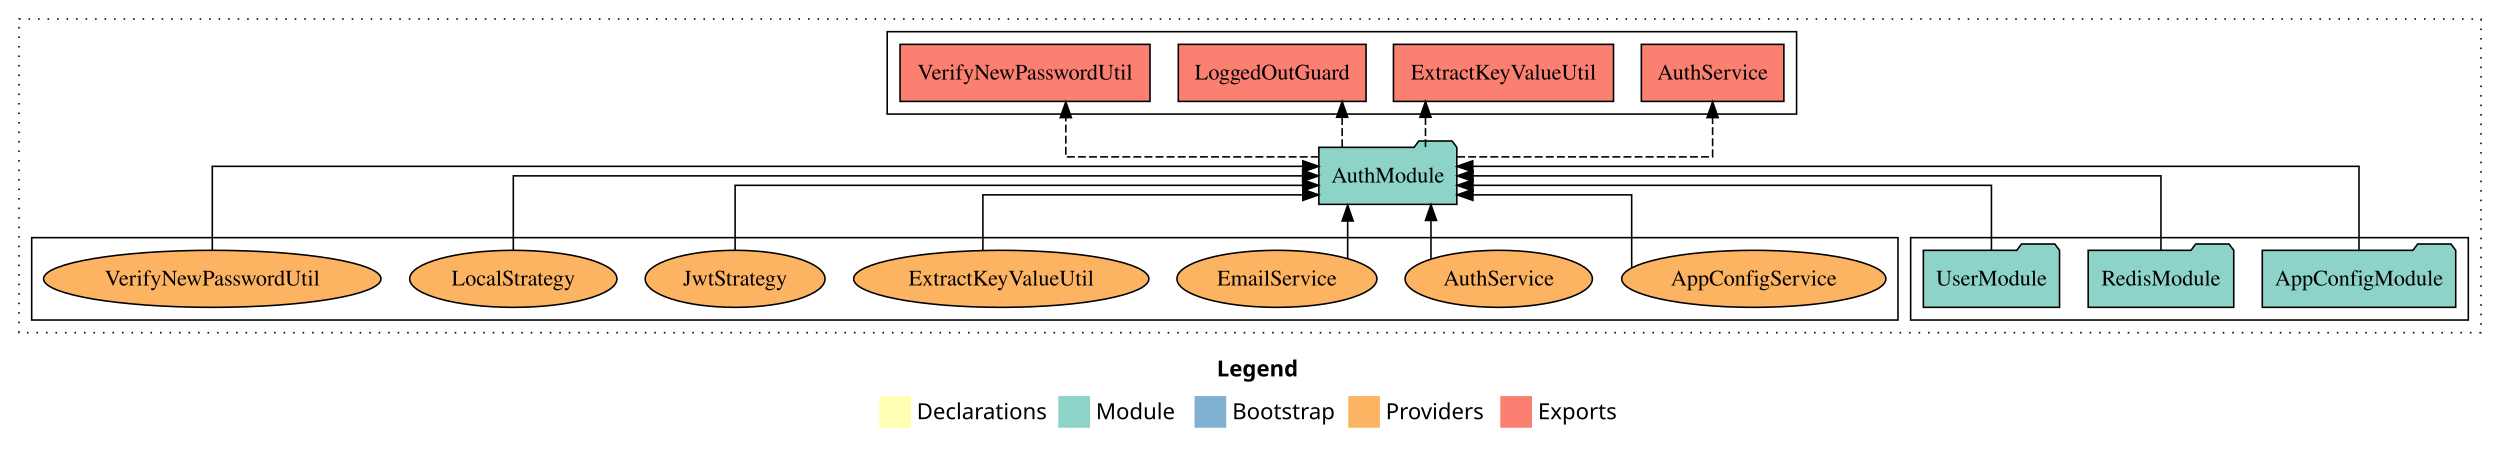
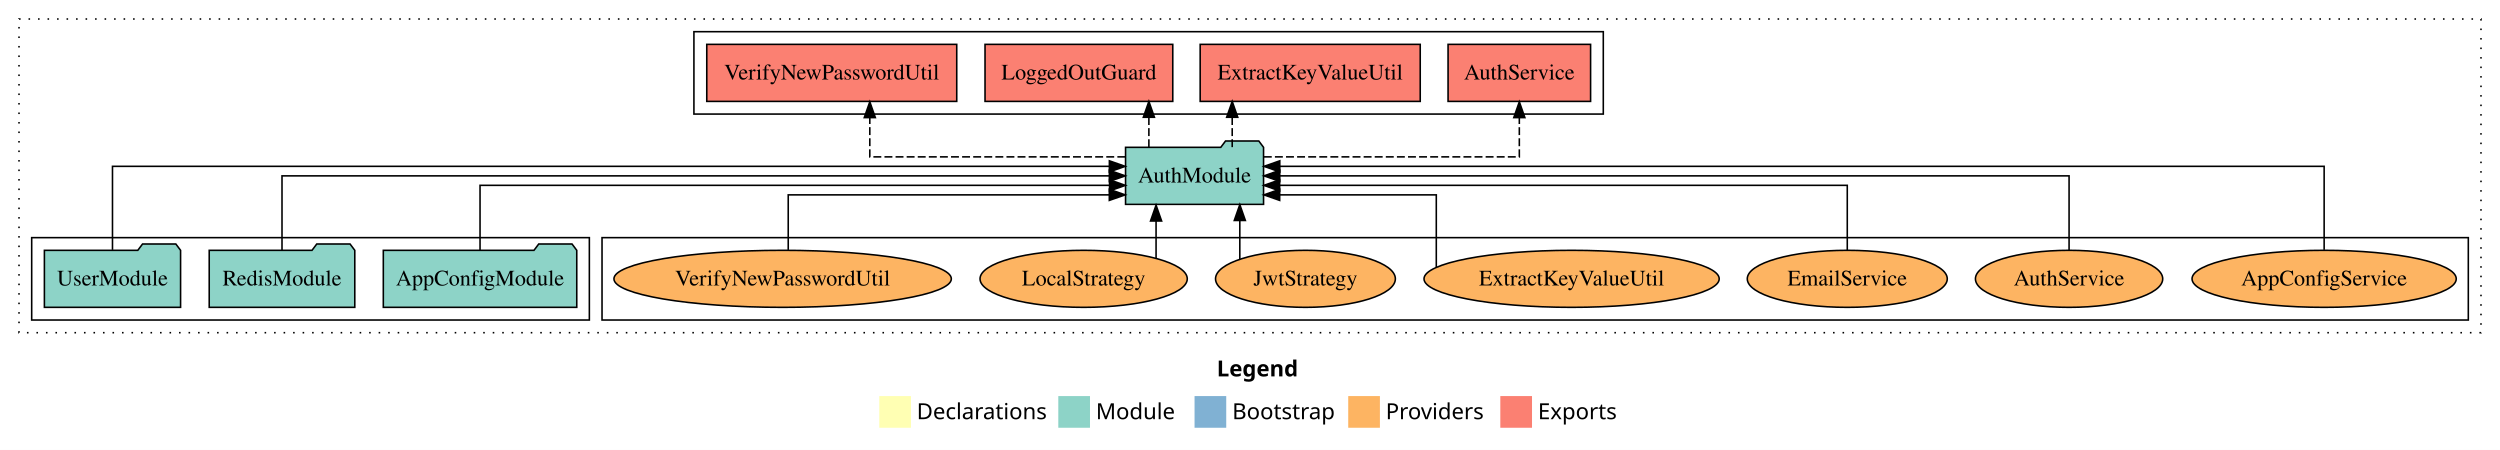
<svg xmlns="http://www.w3.org/2000/svg" width="1578pt" height="284pt" viewBox="0.00 0.00 1578.00 284.00">
  <g id="graph0" class="graph" transform="scale(1 1) rotate(0) translate(4 280)">
    <polygon fill="white" stroke="transparent" points="-4,4 -4,-280 1574,-280 1574,4 -4,4" />
    <text text-anchor="start" x="764.01" y="-42.4" font-family="sans-serif" font-weight="bold" font-size="14.00">Legend</text>
    <polygon fill="#ffffb3" stroke="transparent" points="551,-10 551,-30 571,-30 571,-10 551,-10" />
    <text text-anchor="start" x="574.63" y="-15.4" font-family="sans-serif" font-size="14.00">  Declarations</text>
    <polygon fill="#8dd3c7" stroke="transparent" points="664,-10 664,-30 684,-30 684,-10 664,-10" />
    <text text-anchor="start" x="687.73" y="-15.4" font-family="sans-serif" font-size="14.00">  Module</text>
    <polygon fill="#80b1d3" stroke="transparent" points="750,-10 750,-30 770,-30 770,-10 750,-10" />
    <text text-anchor="start" x="773.78" y="-15.4" font-family="sans-serif" font-size="14.00">  Bootstrap</text>
    <polygon fill="#fdb462" stroke="transparent" points="847,-10 847,-30 867,-30 867,-10 847,-10" />
    <text text-anchor="start" x="870.67" y="-15.4" font-family="sans-serif" font-size="14.00">  Providers</text>
    <polygon fill="#fb8072" stroke="transparent" points="943,-10 943,-30 963,-30 963,-10 943,-10" />
    <text text-anchor="start" x="966.73" y="-15.4" font-family="sans-serif" font-size="14.00">  Exports</text>
    <g id="clust1" class="cluster">
      <polygon fill="none" stroke="black" stroke-dasharray="1,5" points="8,-70 8,-268 1562,-268 1562,-70 8,-70" />
    </g>
-     <g id="clust3" class="cluster">
-       <polygon fill="none" stroke="black" points="1202,-78 1202,-130 1554,-130 1554,-78 1202,-78" />
-     </g>
    <g id="clust6" class="cluster">
-       <polygon fill="none" stroke="black" points="16,-78 16,-130 1194,-130 1194,-78 16,-78" />
+       <polygon fill="none" stroke="black" points="376,-78 376,-130 1554,-130 1554,-78 376,-78" />
    </g>
    <g id="clust4" class="cluster">
-       <polygon fill="none" stroke="black" points="556,-208 556,-260 1130,-260 1130,-208 556,-208" />
+       <polygon fill="none" stroke="black" points="434,-208 434,-260 1008,-260 1008,-208 434,-208" />
+     </g>
+     <g id="clust3" class="cluster">
+       <polygon fill="none" stroke="black" points="16,-78 16,-130 368,-130 368,-78 16,-78" />
    </g>
    <g id="node1" class="node">
-       <polygon fill="#8dd3c7" stroke="black" points="1546.05,-122 1543.05,-126 1522.05,-126 1519.05,-122 1423.95,-122 1423.95,-86 1546.05,-86 1546.05,-122" />
-       <text text-anchor="middle" x="1485" y="-99.8" font-family="Times,serif" font-size="14.00">AppConfigModule</text>
+       <polygon fill="#8dd3c7" stroke="black" points="360.05,-122 357.05,-126 336.05,-126 333.05,-122 237.95,-122 237.95,-86 360.05,-86 360.05,-122" />
+       <text text-anchor="middle" x="299" y="-99.8" font-family="Times,serif" font-size="14.00">AppConfigModule</text>
    </g>
    <g id="node4" class="node">
-       <polygon fill="#8dd3c7" stroke="black" points="915.55,-187 912.55,-191 891.55,-191 888.55,-187 828.45,-187 828.45,-151 915.55,-151 915.55,-187" />
-       <text text-anchor="middle" x="872" y="-164.8" font-family="Times,serif" font-size="14.00">AuthModule</text>
+       <polygon fill="#8dd3c7" stroke="black" points="793.55,-187 790.55,-191 769.55,-191 766.55,-187 706.45,-187 706.45,-151 793.55,-151 793.55,-187" />
+       <text text-anchor="middle" x="750" y="-164.8" font-family="Times,serif" font-size="14.00">AuthModule</text>
    </g>
    <g id="edge1" class="edge">
-       <path fill="none" stroke="black" d="M1485,-122.28C1485,-143.32 1485,-175 1485,-175 1485,-175 925.59,-175 925.59,-175" />
-       <polygon fill="black" stroke="black" points="925.59,-171.5 915.59,-175 925.59,-178.5 925.59,-171.5" />
+       <path fill="none" stroke="black" d="M299,-122.02C299,-139.37 299,-163 299,-163 299,-163 696.35,-163 696.35,-163" />
+       <polygon fill="black" stroke="black" points="696.35,-166.5 706.35,-163 696.35,-159.5 696.35,-166.5" />
    </g>
    <g id="node2" class="node">
-       <polygon fill="#8dd3c7" stroke="black" points="1405.94,-122 1402.94,-126 1381.94,-126 1378.94,-122 1314.06,-122 1314.06,-86 1405.94,-86 1405.94,-122" />
-       <text text-anchor="middle" x="1360" y="-99.8" font-family="Times,serif" font-size="14.00">RedisModule</text>
+       <polygon fill="#8dd3c7" stroke="black" points="219.94,-122 216.94,-126 195.94,-126 192.94,-122 128.06,-122 128.06,-86 219.94,-86 219.94,-122" />
+       <text text-anchor="middle" x="174" y="-99.8" font-family="Times,serif" font-size="14.00">RedisModule</text>
    </g>
    <g id="edge2" class="edge">
-       <path fill="none" stroke="black" d="M1360,-122.11C1360,-141.34 1360,-169 1360,-169 1360,-169 925.74,-169 925.74,-169" />
-       <polygon fill="black" stroke="black" points="925.74,-165.5 915.74,-169 925.74,-172.5 925.74,-165.5" />
+       <path fill="none" stroke="black" d="M174,-122.11C174,-141.34 174,-169 174,-169 174,-169 696.23,-169 696.23,-169" />
+       <polygon fill="black" stroke="black" points="696.23,-172.5 706.23,-169 696.23,-165.5 696.23,-172.5" />
    </g>
    <g id="node3" class="node">
-       <polygon fill="#8dd3c7" stroke="black" points="1295.98,-122 1292.98,-126 1271.98,-126 1268.98,-122 1210.02,-122 1210.02,-86 1295.98,-86 1295.98,-122" />
-       <text text-anchor="middle" x="1253" y="-99.8" font-family="Times,serif" font-size="14.00">UserModule</text>
+       <polygon fill="#8dd3c7" stroke="black" points="109.98,-122 106.98,-126 85.98,-126 82.98,-122 24.02,-122 24.02,-86 109.98,-86 109.98,-122" />
+       <text text-anchor="middle" x="67" y="-99.8" font-family="Times,serif" font-size="14.00">UserModule</text>
    </g>
    <g id="edge3" class="edge">
-       <path fill="none" stroke="black" d="M1253,-122.02C1253,-139.37 1253,-163 1253,-163 1253,-163 925.71,-163 925.71,-163" />
-       <polygon fill="black" stroke="black" points="925.71,-159.5 915.71,-163 925.71,-166.5 925.71,-159.5" />
+       <path fill="none" stroke="black" d="M67,-122.28C67,-143.32 67,-175 67,-175 67,-175 696.24,-175 696.24,-175" />
+       <polygon fill="black" stroke="black" points="696.24,-178.5 706.24,-175 696.24,-171.5 696.24,-178.5" />
    </g>
    <g id="node5" class="node">
-       <polygon fill="#fb8072" stroke="black" points="1121.98,-252 1032.02,-252 1032.02,-216 1121.98,-216 1121.98,-252" />
-       <text text-anchor="middle" x="1077" y="-229.8" font-family="Times,serif" font-size="14.00">AuthService </text>
+       <polygon fill="#fb8072" stroke="black" points="999.98,-252 910.02,-252 910.02,-216 999.98,-216 999.98,-252" />
+       <text text-anchor="middle" x="955" y="-229.8" font-family="Times,serif" font-size="14.00">AuthService </text>
    </g>
    <g id="edge4" class="edge">
-       <path fill="none" stroke="black" stroke-dasharray="5,2" d="M915.73,-181C975.93,-181 1077,-181 1077,-181 1077,-181 1077,-205.76 1077,-205.76" />
-       <polygon fill="black" stroke="black" points="1073.5,-205.76 1077,-215.76 1080.5,-205.76 1073.5,-205.76" />
+       <path fill="none" stroke="black" stroke-dasharray="5,2" d="M793.73,-181C853.93,-181 955,-181 955,-181 955,-181 955,-205.76 955,-205.76" />
+       <polygon fill="black" stroke="black" points="951.5,-205.76 955,-215.76 958.5,-205.76 951.5,-205.76" />
    </g>
    <g id="node6" class="node">
-       <polygon fill="#fb8072" stroke="black" points="1014.45,-252 875.55,-252 875.55,-216 1014.45,-216 1014.45,-252" />
-       <text text-anchor="middle" x="945" y="-229.8" font-family="Times,serif" font-size="14.00">ExtractKeyValueUtil </text>
+       <polygon fill="#fb8072" stroke="black" points="892.45,-252 753.55,-252 753.55,-216 892.45,-216 892.45,-252" />
+       <text text-anchor="middle" x="823" y="-229.8" font-family="Times,serif" font-size="14.00">ExtractKeyValueUtil </text>
    </g>
    <g id="edge5" class="edge">
-       <path fill="none" stroke="black" stroke-dasharray="5,2" d="M895.77,-187.11C895.77,-187.11 895.77,-205.99 895.77,-205.99" />
-       <polygon fill="black" stroke="black" points="892.27,-205.99 895.77,-215.99 899.27,-205.99 892.27,-205.99" />
+       <path fill="none" stroke="black" stroke-dasharray="5,2" d="M773.77,-187.11C773.77,-187.11 773.77,-205.99 773.77,-205.99" />
+       <polygon fill="black" stroke="black" points="770.27,-205.99 773.77,-215.99 777.27,-205.99 770.27,-205.99" />
    </g>
    <g id="node7" class="node">
-       <polygon fill="#fb8072" stroke="black" points="858.25,-252 739.75,-252 739.75,-216 858.25,-216 858.25,-252" />
-       <text text-anchor="middle" x="799" y="-229.8" font-family="Times,serif" font-size="14.00">LoggedOutGuard </text>
+       <polygon fill="#fb8072" stroke="black" points="736.25,-252 617.75,-252 617.75,-216 736.25,-216 736.25,-252" />
+       <text text-anchor="middle" x="677" y="-229.8" font-family="Times,serif" font-size="14.00">LoggedOutGuard </text>
    </g>
    <g id="edge6" class="edge">
-       <path fill="none" stroke="black" stroke-dasharray="5,2" d="M843.17,-187.11C843.17,-187.11 843.17,-205.99 843.17,-205.99" />
-       <polygon fill="black" stroke="black" points="839.67,-205.99 843.17,-215.99 846.67,-205.99 839.67,-205.99" />
+       <path fill="none" stroke="black" stroke-dasharray="5,2" d="M721.17,-187.11C721.17,-187.11 721.17,-205.99 721.17,-205.99" />
+       <polygon fill="black" stroke="black" points="717.67,-205.99 721.17,-215.99 724.67,-205.99 717.67,-205.99" />
    </g>
    <g id="node8" class="node">
-       <polygon fill="#fb8072" stroke="black" points="721.89,-252 564.11,-252 564.11,-216 721.89,-216 721.89,-252" />
-       <text text-anchor="middle" x="643" y="-229.8" font-family="Times,serif" font-size="14.00">VerifyNewPasswordUtil </text>
+       <polygon fill="#fb8072" stroke="black" points="599.89,-252 442.11,-252 442.11,-216 599.89,-216 599.89,-252" />
+       <text text-anchor="middle" x="521" y="-229.8" font-family="Times,serif" font-size="14.00">VerifyNewPasswordUtil </text>
    </g>
    <g id="edge7" class="edge">
-       <path fill="none" stroke="black" stroke-dasharray="5,2" d="M828.4,-181C768.67,-181 668.74,-181 668.74,-181 668.74,-181 668.74,-205.76 668.74,-205.76" />
-       <polygon fill="black" stroke="black" points="665.24,-205.76 668.74,-215.76 672.24,-205.76 665.24,-205.76" />
+       <path fill="none" stroke="black" stroke-dasharray="5,2" d="M706.28,-181C646.08,-181 545.02,-181 545.02,-181 545.02,-181 545.02,-205.76 545.02,-205.76" />
+       <polygon fill="black" stroke="black" points="541.52,-205.76 545.02,-215.76 548.52,-205.76 541.52,-205.76" />
    </g>
    <g id="node9" class="node">
-       <ellipse fill="#fdb462" stroke="black" cx="1103" cy="-104" rx="83.39" ry="18" />
-       <text text-anchor="middle" x="1103" y="-99.8" font-family="Times,serif" font-size="14.00">AppConfigService</text>
+       <ellipse fill="#fdb462" stroke="black" cx="1463" cy="-104" rx="83.39" ry="18" />
+       <text text-anchor="middle" x="1463" y="-99.8" font-family="Times,serif" font-size="14.00">AppConfigService</text>
    </g>
    <g id="edge8" class="edge">
-       <path fill="none" stroke="black" d="M1025.91,-110.93C1025.91,-125.3 1025.91,-157 1025.91,-157 1025.91,-157 925.69,-157 925.69,-157" />
-       <polygon fill="black" stroke="black" points="925.69,-153.5 915.69,-157 925.69,-160.5 925.69,-153.5" />
+       <path fill="none" stroke="black" d="M1463,-122.28C1463,-143.32 1463,-175 1463,-175 1463,-175 803.8,-175 803.8,-175" />
+       <polygon fill="black" stroke="black" points="803.8,-171.5 793.8,-175 803.8,-178.5 803.8,-171.5" />
    </g>
    <g id="node10" class="node">
-       <ellipse fill="#fdb462" stroke="black" cx="942" cy="-104" rx="59.11" ry="18" />
-       <text text-anchor="middle" x="942" y="-99.8" font-family="Times,serif" font-size="14.00">AuthService</text>
+       <ellipse fill="#fdb462" stroke="black" cx="1302" cy="-104" rx="59.11" ry="18" />
+       <text text-anchor="middle" x="1302" y="-99.8" font-family="Times,serif" font-size="14.00">AuthService</text>
    </g>
    <g id="edge9" class="edge">
-       <path fill="none" stroke="black" d="M899.23,-116.53C899.23,-116.53 899.23,-140.85 899.23,-140.85" />
-       <polygon fill="black" stroke="black" points="895.73,-140.85 899.23,-150.85 902.73,-140.85 895.73,-140.85" />
+       <path fill="none" stroke="black" d="M1302,-122.11C1302,-141.34 1302,-169 1302,-169 1302,-169 803.78,-169 803.78,-169" />
+       <polygon fill="black" stroke="black" points="803.78,-165.5 793.78,-169 803.78,-172.5 803.78,-165.5" />
    </g>
    <g id="node11" class="node">
-       <ellipse fill="#fdb462" stroke="black" cx="802" cy="-104" rx="63.12" ry="18" />
-       <text text-anchor="middle" x="802" y="-99.8" font-family="Times,serif" font-size="14.00">EmailService</text>
+       <ellipse fill="#fdb462" stroke="black" cx="1162" cy="-104" rx="63.12" ry="18" />
+       <text text-anchor="middle" x="1162" y="-99.8" font-family="Times,serif" font-size="14.00">EmailService</text>
    </g>
    <g id="edge10" class="edge">
-       <path fill="none" stroke="black" d="M846.64,-116.84C846.64,-116.84 846.64,-140.52 846.64,-140.52" />
-       <polygon fill="black" stroke="black" points="843.14,-140.52 846.64,-150.52 850.14,-140.52 843.14,-140.52" />
+       <path fill="none" stroke="black" d="M1162,-122.02C1162,-139.37 1162,-163 1162,-163 1162,-163 803.7,-163 803.7,-163" />
+       <polygon fill="black" stroke="black" points="803.7,-159.5 793.7,-163 803.7,-166.5 803.7,-159.5" />
    </g>
    <g id="node12" class="node">
-       <ellipse fill="#fdb462" stroke="black" cx="628" cy="-104" rx="93.17" ry="18" />
-       <text text-anchor="middle" x="628" y="-99.8" font-family="Times,serif" font-size="14.00">ExtractKeyValueUtil</text>
+       <ellipse fill="#fdb462" stroke="black" cx="988" cy="-104" rx="93.17" ry="18" />
+       <text text-anchor="middle" x="988" y="-99.8" font-family="Times,serif" font-size="14.00">ExtractKeyValueUtil</text>
    </g>
    <g id="edge11" class="edge">
-       <path fill="none" stroke="black" d="M616.4,-121.94C616.4,-137.32 616.4,-157 616.4,-157 616.4,-157 818.35,-157 818.35,-157" />
-       <polygon fill="black" stroke="black" points="818.35,-160.5 828.35,-157 818.35,-153.5 818.35,-160.5" />
+       <path fill="none" stroke="black" d="M902.59,-111.37C902.59,-125.93 902.59,-157 902.59,-157 902.59,-157 803.73,-157 803.73,-157" />
+       <polygon fill="black" stroke="black" points="803.73,-153.5 793.73,-157 803.73,-160.5 803.73,-153.5" />
    </g>
    <g id="node13" class="node">
-       <ellipse fill="#fdb462" stroke="black" cx="460" cy="-104" rx="56.76" ry="18" />
-       <text text-anchor="middle" x="460" y="-99.8" font-family="Times,serif" font-size="14.00">JwtStrategy</text>
+       <ellipse fill="#fdb462" stroke="black" cx="820" cy="-104" rx="56.76" ry="18" />
+       <text text-anchor="middle" x="820" y="-99.8" font-family="Times,serif" font-size="14.00">JwtStrategy</text>
    </g>
    <g id="edge12" class="edge">
-       <path fill="none" stroke="black" d="M460,-122.02C460,-139.37 460,-163 460,-163 460,-163 818.3,-163 818.3,-163" />
-       <polygon fill="black" stroke="black" points="818.3,-166.5 828.3,-163 818.3,-159.5 818.3,-166.5" />
+       <path fill="none" stroke="black" d="M778.57,-116.53C778.57,-116.53 778.57,-140.85 778.57,-140.85" />
+       <polygon fill="black" stroke="black" points="775.07,-140.85 778.57,-150.85 782.07,-140.85 775.07,-140.85" />
    </g>
    <g id="node14" class="node">
-       <ellipse fill="#fdb462" stroke="black" cx="320" cy="-104" rx="65.41" ry="18" />
-       <text text-anchor="middle" x="320" y="-99.8" font-family="Times,serif" font-size="14.00">LocalStrategy</text>
+       <ellipse fill="#fdb462" stroke="black" cx="680" cy="-104" rx="65.41" ry="18" />
+       <text text-anchor="middle" x="680" y="-99.8" font-family="Times,serif" font-size="14.00">LocalStrategy</text>
    </g>
    <g id="edge13" class="edge">
-       <path fill="none" stroke="black" d="M320,-122.11C320,-141.34 320,-169 320,-169 320,-169 818.22,-169 818.22,-169" />
-       <polygon fill="black" stroke="black" points="818.22,-172.5 828.22,-169 818.22,-165.5 818.22,-172.5" />
+       <path fill="none" stroke="black" d="M725.71,-116.84C725.71,-116.84 725.71,-140.52 725.71,-140.52" />
+       <polygon fill="black" stroke="black" points="722.21,-140.52 725.71,-150.52 729.21,-140.52 722.21,-140.52" />
    </g>
    <g id="node15" class="node">
-       <ellipse fill="#fdb462" stroke="black" cx="130" cy="-104" rx="106.49" ry="18" />
-       <text text-anchor="middle" x="130" y="-99.8" font-family="Times,serif" font-size="14.00">VerifyNewPasswordUtil</text>
+       <ellipse fill="#fdb462" stroke="black" cx="490" cy="-104" rx="106.49" ry="18" />
+       <text text-anchor="middle" x="490" y="-99.8" font-family="Times,serif" font-size="14.00">VerifyNewPasswordUtil</text>
    </g>
    <g id="edge14" class="edge">
-       <path fill="none" stroke="black" d="M130,-122.28C130,-143.32 130,-175 130,-175 130,-175 818.35,-175 818.35,-175" />
-       <polygon fill="black" stroke="black" points="818.35,-178.5 828.35,-175 818.35,-171.5 818.35,-178.5" />
+       <path fill="none" stroke="black" d="M493.53,-122.24C493.53,-137.57 493.53,-157 493.53,-157 493.53,-157 696.2,-157 696.2,-157" />
+       <polygon fill="black" stroke="black" points="696.2,-160.5 706.2,-157 696.2,-153.5 696.2,-160.5" />
    </g>
  </g>
</svg>
